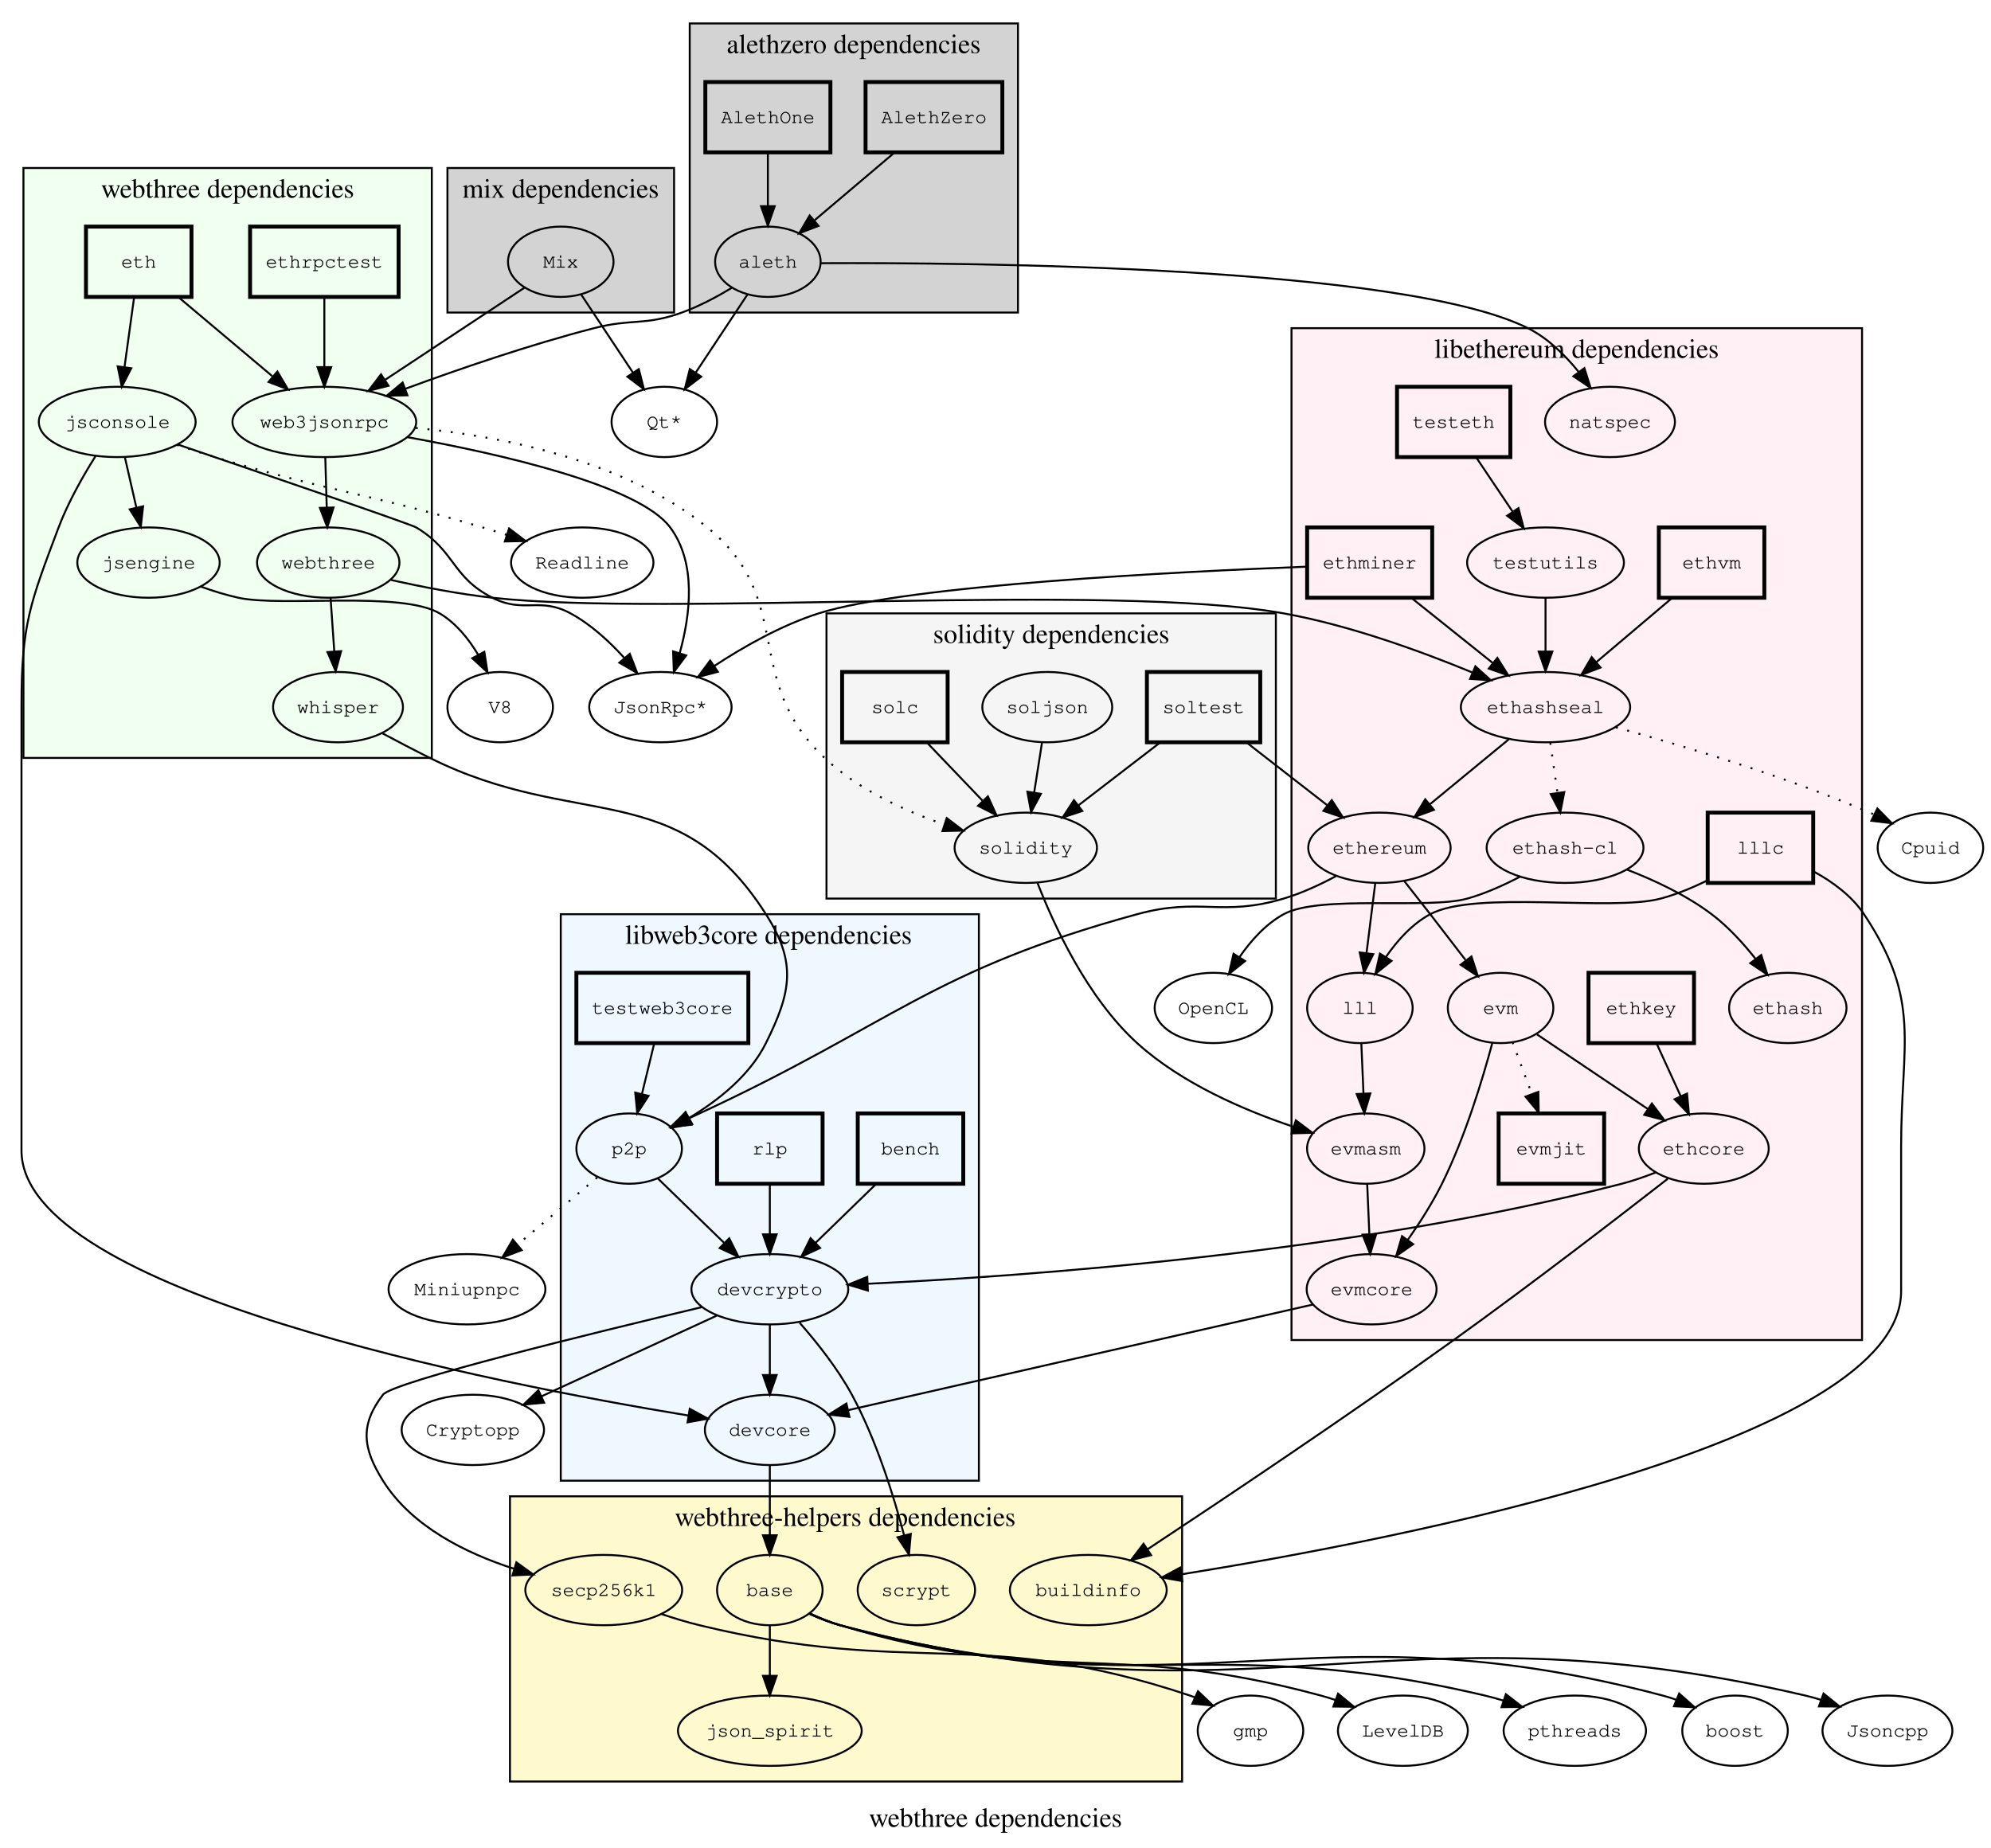
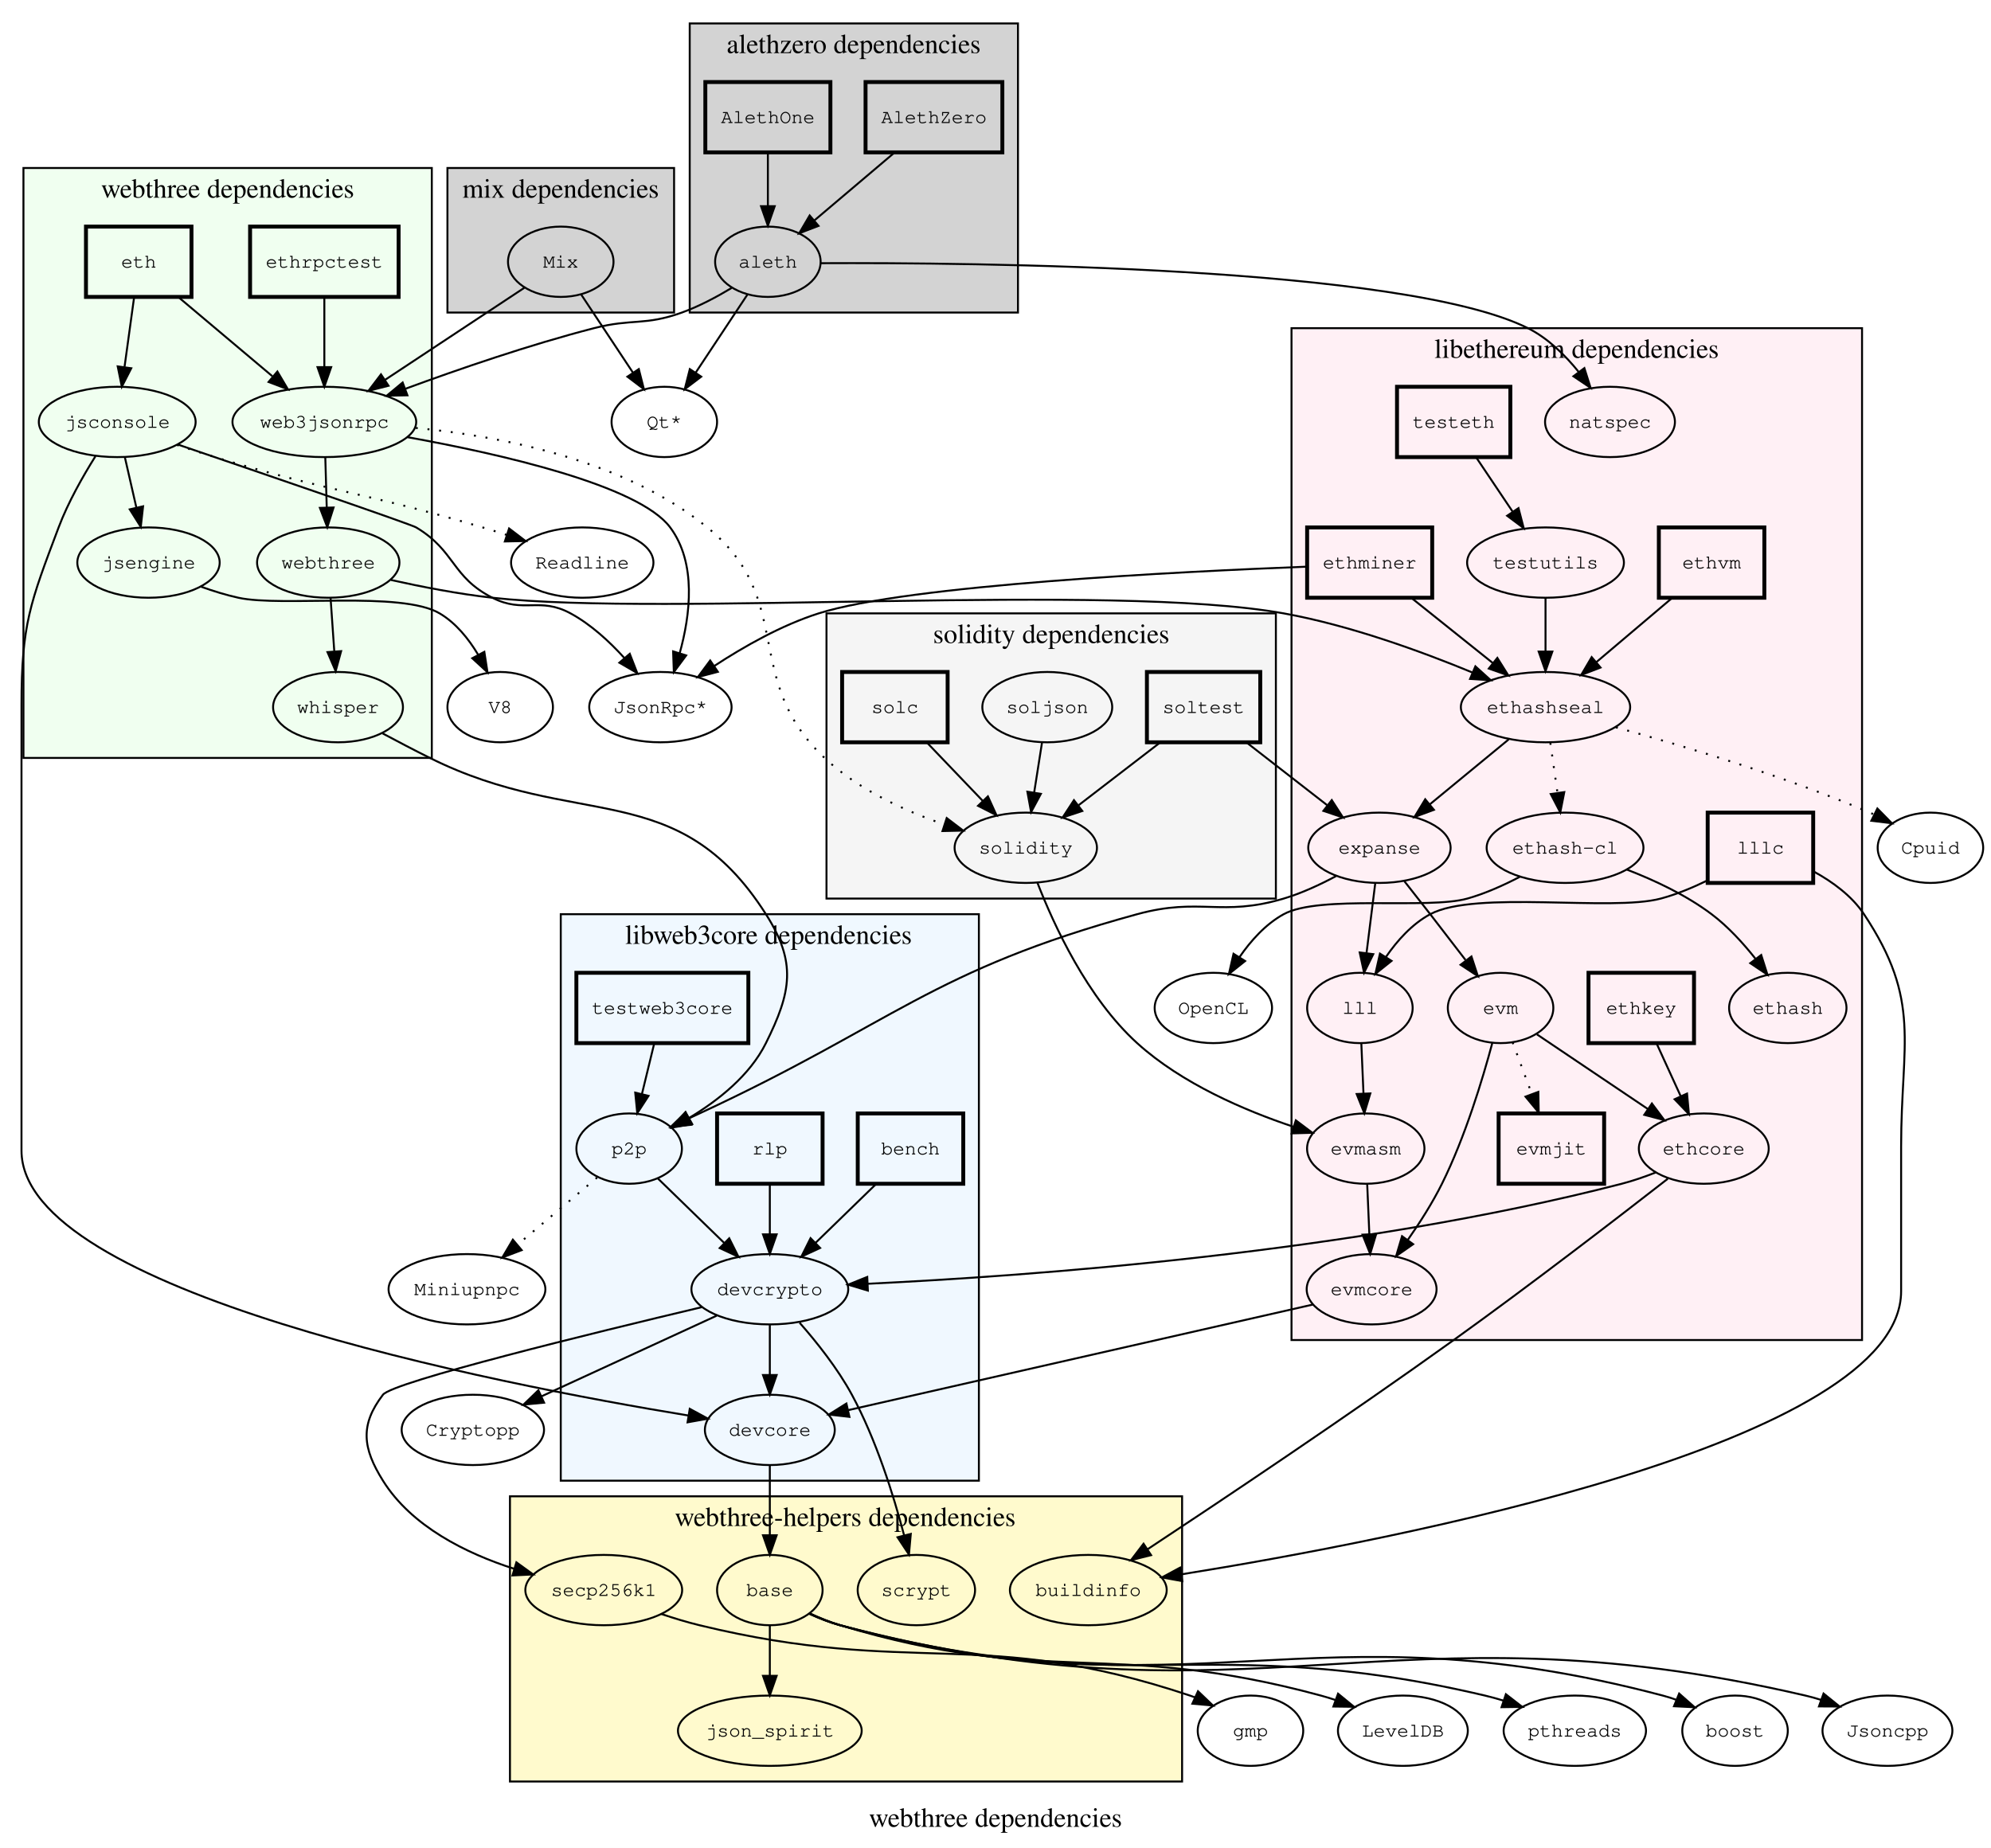
<svg xmlns="http://www.w3.org/2000/svg" width="1019pt" height="946pt" viewBox="0.00 0.00 1019.00 946.00">
  <g id="graph0" class="graph" transform="scale(1 1) rotate(0) translate(4 942)">
    <polygon fill="white" stroke="none" points="-4,4 -4,-942 1015,-942 1015,4 -4,4" />
    <text text-anchor="middle" x="505.5" y="-6.8" font-family="Times,serif" font-size="14.00">webthree dependencies</text>
    <g id="clust1" class="cluster">
      <polygon fill="LemonChiffon" stroke="black" points="257,-30 257,-176 601,-176 601,-30 257,-30" />
      <text text-anchor="start" x="341.35" y="-160.8" font-family="Times,serif" font-size="14.00">webthree-helpers dependencies</text>
    </g>
    <g id="clust3" class="cluster">
      <polygon fill="LightGray" stroke="black" points="349,-782 349,-930 517,-930 517,-782 349,-782" />
      <text text-anchor="start" x="367.898" y="-914.8" font-family="Times,serif" font-size="14.00">alethzero dependencies</text>
    </g>
    <g id="clust7" class="cluster">
      <polygon fill="LavenderBlush" stroke="black" points="657,-256 657,-774 949,-774 949,-256 657,-256" />
      <text text-anchor="start" x="730.115" y="-758.8" font-family="Times,serif" font-size="14.00">libethereum dependencies</text>
    </g>
    <g id="clust8" class="cluster">
      <polygon fill="AliceBlue" stroke="black" points="283,-184 283,-474 497,-474 497,-184 283,-184" />
      <text text-anchor="start" x="315.95" y="-458.8" font-family="Times,serif" font-size="14.00">libweb3core dependencies</text>
    </g>
    <g id="clust9" class="cluster">
      <polygon fill="LightGray" stroke="black" points="225,-782 225,-856 341,-856 341,-782 225,-782" />
      <text text-anchor="start" x="232.657" y="-840.8" font-family="Times,serif" font-size="14.00">mix dependencies</text>
    </g>
    <g id="clust11" class="cluster">
      <polygon fill="WhiteSmoke" stroke="black" points="419,-482 419,-628 649,-628 649,-482 419,-482" />
      <text text-anchor="start" x="473.543" y="-612.8" font-family="Times,serif" font-size="14.00">solidity dependencies</text>
    </g>
    <g id="clust13" class="cluster">
      <polygon fill="Honeydew" stroke="black" points="8,-554 8,-856 217,-856 217,-554 8,-554" />
      <text text-anchor="middle" x="112.5" y="-840.8" font-family="Times,serif" font-size="14.00">webthree dependencies</text>
    </g>
    <g id="node1" class="node">
      <ellipse fill="none" stroke="black" cx="553" cy="-128" rx="40.13" ry="18" />
      <text text-anchor="middle" x="553" y="-125" font-family="Courier,monospace" font-size="10.00">buildinfo</text>
    </g>
    <g id="node2" class="node">
      <ellipse fill="none" stroke="black" cx="390" cy="-128" rx="27" ry="18" />
      <text text-anchor="middle" x="390" y="-125" font-family="Courier,monospace" font-size="10.00">base</text>
    </g>
    <g id="node3" class="node">
      <ellipse fill="none" stroke="black" cx="390" cy="-56" rx="47.024" ry="18" />
      <text text-anchor="middle" x="390" y="-53" font-family="Courier,monospace" font-size="10.00">json_spirit</text>
    </g>
    <g id="edge2" class="edge">
      <path fill="none" stroke="black" d="M390,-109.697C390,-101.983 390,-92.713 390,-84.112" />
      <polygon fill="black" stroke="black" points="393.5,-84.104 390,-74.104 386.5,-84.104 393.5,-84.104" />
    </g>
    <g id="node44" class="node">
      <ellipse fill="none" stroke="black" cx="884" cy="-56" rx="27" ry="18" />
      <text text-anchor="middle" x="884" y="-53" font-family="Courier,monospace" font-size="10.00">boost</text>
    </g>
    <g id="edge3" class="edge">
      <path fill="none" stroke="black" d="M410.46,-115.808C415.419,-113.529 420.795,-111.403 426,-110 607.325,-61.134 665.422,-121.915 847,-74 849.307,-73.391 851.649,-72.648 853.976,-71.815" />
      <polygon fill="black" stroke="black" points="855.389,-75.019 863.335,-68.011 852.753,-68.534 855.389,-75.019" />
    </g>
    <g id="node45" class="node">
      <ellipse fill="none" stroke="black" cx="962" cy="-56" rx="33.236" ry="18" />
      <text text-anchor="middle" x="962" y="-53" font-family="Courier,monospace" font-size="10.00">Jsoncpp</text>
    </g>
    <g id="edge4" class="edge">
      <path fill="none" stroke="black" d="M410.067,-115.936C415.131,-113.592 420.652,-111.405 426,-110 638.91,-54.053 705.593,-123.902 920,-74 922.638,-73.386 925.327,-72.629 928.005,-71.78" />
      <polygon fill="black" stroke="black" points="929.296,-75.035 937.543,-68.385 926.949,-68.441 929.296,-75.035" />
    </g>
    <g id="node46" class="node">
      <ellipse fill="none" stroke="black" cx="714" cy="-56" rx="33.236" ry="18" />
      <text text-anchor="middle" x="714" y="-53" font-family="Courier,monospace" font-size="10.00">LevelDB</text>
    </g>
    <g id="edge5" class="edge">
      <path fill="none" stroke="black" d="M410.525,-116.033C415.481,-113.745 420.839,-111.558 426,-110 531.781,-78.059 565.358,-102.936 672,-74 674.458,-73.333 676.966,-72.563 679.472,-71.726" />
      <polygon fill="black" stroke="black" points="680.82,-74.96 689.018,-68.248 678.424,-68.383 680.82,-74.96" />
    </g>
    <g id="node47" class="node">
      <ellipse fill="none" stroke="black" cx="802" cy="-56" rx="36.433" ry="18" />
      <text text-anchor="middle" x="802" y="-53" font-family="Courier,monospace" font-size="10.00">pthreads</text>
    </g>
    <g id="edge6" class="edge">
      <path fill="none" stroke="black" d="M410.485,-115.896C415.442,-113.613 420.811,-111.464 426,-110 567.996,-69.948 612.393,-107.826 756,-74 759.149,-73.258 762.377,-72.362 765.591,-71.374" />
      <polygon fill="black" stroke="black" points="766.723,-74.686 775.097,-68.194 764.503,-68.047 766.723,-74.686" />
    </g>
    <g id="node4" class="node">
      <ellipse fill="none" stroke="black" cx="465" cy="-128" rx="30.038" ry="18" />
      <text text-anchor="middle" x="465" y="-125" font-family="Courier,monospace" font-size="10.00">scrypt</text>
    </g>
    <g id="node5" class="node">
      <ellipse fill="none" stroke="black" cx="305" cy="-128" rx="40.13" ry="18" />
      <text text-anchor="middle" x="305" y="-125" font-family="Courier,monospace" font-size="10.00">secp256k1</text>
    </g>
    <g id="node48" class="node">
      <ellipse fill="none" stroke="black" cx="636" cy="-56" rx="27" ry="18" />
      <text text-anchor="middle" x="636" y="-53" font-family="Courier,monospace" font-size="10.00">gmp</text>
    </g>
    <g id="edge7" class="edge">
      <path fill="none" stroke="black" d="M334.527,-115.736C340.883,-113.6 347.612,-111.551 354,-110 463.515,-83.409 498.096,-109.668 605,-74 605.866,-73.711 606.736,-73.398 607.607,-73.065" />
      <polygon fill="black" stroke="black" points="609.139,-76.214 616.806,-68.901 606.252,-69.837 609.139,-76.214" />
    </g>
    <g id="node6" class="node">
      <polygon fill="none" stroke="black" stroke-width="2" points="509.007,-900 438.993,-900 438.993,-864 509.007,-864 509.007,-900" />
      <text text-anchor="middle" x="474" y="-879" font-family="Courier,monospace" font-size="10.00">AlethZero</text>
    </g>
    <g id="node7" class="node">
      <ellipse fill="none" stroke="black" cx="389" cy="-808" rx="27" ry="18" />
      <text text-anchor="middle" x="389" y="-805" font-family="Courier,monospace" font-size="10.00">aleth</text>
    </g>
    <g id="edge8" class="edge">
      <path fill="none" stroke="black" d="M453.856,-863.937C441.497,-853.468 425.612,-840.012 412.656,-829.038" />
      <polygon fill="black" stroke="black" points="414.918,-826.367 405.025,-822.574 410.394,-831.709 414.918,-826.367" />
    </g>
    <g id="node11" class="node">
      <ellipse fill="none" stroke="black" cx="820" cy="-726" rx="33.236" ry="18" />
      <text text-anchor="middle" x="820" y="-723" font-family="Courier,monospace" font-size="10.00">natspec</text>
    </g>
    <g id="edge11" class="edge">
      <path fill="none" stroke="black" d="M415.999,-807.266C493.355,-807.631 714.329,-805.79 778,-774 788.239,-768.888 797.121,-760.109 804.047,-751.513" />
      <polygon fill="black" stroke="black" points="806.887,-753.558 810.068,-743.452 801.279,-749.369 806.887,-753.558" />
    </g>
    <g id="node37" class="node">
      <ellipse fill="none" stroke="black" cx="162" cy="-726" rx="47.024" ry="18" />
      <text text-anchor="middle" x="162" y="-723" font-family="Courier,monospace" font-size="10.00">web3jsonrpc</text>
    </g>
    <g id="edge10" class="edge">
      <path fill="none" stroke="black" d="M370.407,-794.565C362.809,-789.991 353.76,-785.161 345,-782 325.892,-775.105 319.671,-779.067 300,-774 267.038,-765.51 230.624,-752.969 203.481,-742.977" />
      <polygon fill="black" stroke="black" points="204.517,-739.628 193.924,-739.423 202.077,-746.189 204.517,-739.628" />
    </g>
    <g id="node49" class="node">
      <ellipse fill="none" stroke="black" cx="336" cy="-726" rx="27" ry="18" />
      <text text-anchor="middle" x="336" y="-723" font-family="Courier,monospace" font-size="10.00">Qt*</text>
    </g>
    <g id="edge9" class="edge">
      <path fill="none" stroke="black" d="M378.529,-791.195C370.979,-779.799 360.65,-764.207 352.061,-751.244" />
      <polygon fill="black" stroke="black" points="354.89,-749.176 346.449,-742.773 349.055,-753.042 354.89,-749.176" />
    </g>
    <g id="node8" class="node">
      <polygon fill="none" stroke="black" stroke-width="2" points="421.006,-900 356.994,-900 356.994,-864 421.006,-864 421.006,-900" />
      <text text-anchor="middle" x="389" y="-879" font-family="Courier,monospace" font-size="10.00">AlethOne</text>
    </g>
    <g id="edge12" class="edge">
      <path fill="none" stroke="black" d="M389,-863.937C389,-855.807 389,-845.876 389,-836.705" />
      <polygon fill="black" stroke="black" points="392.5,-836.441 389,-826.441 385.5,-836.441 392.5,-836.441" />
    </g>
    <g id="node9" class="node">
      <ellipse fill="none" stroke="black" cx="702" cy="-508" rx="36.433" ry="18" />
-       <text text-anchor="middle" x="702" y="-505" font-family="Courier,monospace" font-size="10.00">ethereum</text>
+       <text text-anchor="middle" x="702" y="-505" font-family="Courier,monospace" font-size="10.00">expanse</text>
    </g>
    <g id="node19" class="node">
      <ellipse fill="none" stroke="black" cx="764" cy="-426" rx="27" ry="18" />
      <text text-anchor="middle" x="764" y="-423" font-family="Courier,monospace" font-size="10.00">evm</text>
    </g>
    <g id="edge14" class="edge">
      <path fill="none" stroke="black" d="M714.739,-490.921C718.974,-485.552 723.704,-479.529 728,-474 733.892,-466.416 740.279,-458.107 746.014,-450.612" />
      <polygon fill="black" stroke="black" points="749.089,-452.352 752.379,-442.281 743.527,-448.102 749.089,-452.352" />
    </g>
    <g id="node22" class="node">
      <ellipse fill="none" stroke="black" cx="692" cy="-426" rx="27" ry="18" />
      <text text-anchor="middle" x="692" y="-423" font-family="Courier,monospace" font-size="10.00">lll</text>
    </g>
    <g id="edge15" class="edge">
      <path fill="none" stroke="black" d="M699.83,-489.641C698.537,-479.297 696.868,-465.941 695.403,-454.221" />
      <polygon fill="black" stroke="black" points="698.845,-453.539 694.131,-444.05 691.899,-454.407 698.845,-453.539" />
    </g>
    <g id="node26" class="node">
      <ellipse fill="none" stroke="black" cx="318" cy="-354" rx="27" ry="18" />
      <text text-anchor="middle" x="318" y="-351" font-family="Courier,monospace" font-size="10.00">p2p</text>
    </g>
    <g id="edge13" class="edge">
      <path fill="none" stroke="black" d="M679.787,-493.496C671.633,-489.132 662.154,-484.722 653,-482 620.868,-472.446 610.337,-482.837 578,-474 472.479,-445.161 453.239,-418.023 354,-372 352.213,-371.171 350.378,-370.316 348.527,-369.451" />
      <polygon fill="black" stroke="black" points="349.837,-366.2 339.297,-365.117 346.861,-372.536 349.837,-366.2" />
    </g>
    <g id="node10" class="node">
      <ellipse fill="none" stroke="black" cx="787" cy="-580" rx="43.328" ry="18" />
      <text text-anchor="middle" x="787" y="-577" font-family="Courier,monospace" font-size="10.00">ethashseal</text>
    </g>
    <g id="edge16" class="edge">
      <path fill="none" stroke="black" d="M768.136,-563.465C756.228,-553.658 740.69,-540.862 727.667,-530.138" />
      <polygon fill="black" stroke="black" points="729.883,-527.428 719.939,-523.773 725.433,-532.832 729.883,-527.428" />
    </g>
    <g id="node18" class="node">
      <ellipse fill="none" stroke="black" cx="797" cy="-508" rx="40.13" ry="18" />
      <text text-anchor="middle" x="797" y="-505" font-family="Courier,monospace" font-size="10.00">ethash-cl</text>
    </g>
    <g id="edge17" class="edge">
      <path fill="none" stroke="black" stroke-dasharray="1,5" d="M789.472,-561.697C790.574,-553.983 791.898,-544.712 793.127,-536.112" />
      <polygon fill="black" stroke="black" points="796.607,-536.499 794.557,-526.104 789.677,-535.509 796.607,-536.499" />
    </g>
    <g id="node50" class="node">
      <ellipse fill="none" stroke="black" cx="984" cy="-508" rx="27" ry="18" />
      <text text-anchor="middle" x="984" y="-505" font-family="Courier,monospace" font-size="10.00">Cpuid</text>
    </g>
    <g id="edge18" class="edge">
      <path fill="none" stroke="black" stroke-dasharray="1,5" d="M823.019,-569.665C857.14,-560.32 909.491,-544.669 953,-526 953.698,-525.7 954.401,-525.39 955.107,-525.071" />
      <polygon fill="black" stroke="black" points="956.85,-528.114 964.271,-520.553 953.754,-521.836 956.85,-528.114" />
    </g>
    <g id="node12" class="node">
      <ellipse fill="none" stroke="black" cx="868" cy="-354" rx="33.236" ry="18" />
      <text text-anchor="middle" x="868" y="-351" font-family="Courier,monospace" font-size="10.00">ethcore</text>
    </g>
    <g id="edge25" class="edge">
      <path fill="none" stroke="black" d="M849.571,-338.557C824.899,-319.333 779.64,-284.452 740,-256 685.543,-216.914 620.507,-173.448 583.252,-148.847" />
      <polygon fill="black" stroke="black" points="585.123,-145.888 574.848,-143.306 581.27,-151.733 585.123,-145.888" />
    </g>
    <g id="node27" class="node">
      <ellipse fill="none" stroke="black" cx="390" cy="-282" rx="40.13" ry="18" />
      <text text-anchor="middle" x="390" y="-279" font-family="Courier,monospace" font-size="10.00">devcrypto</text>
    </g>
    <g id="edge26" class="edge">
      <path fill="none" stroke="black" d="M843.492,-341.823C837.842,-339.601 831.788,-337.495 826,-336 689.179,-300.658 521.962,-288.71 440.061,-284.807" />
      <polygon fill="black" stroke="black" points="440.178,-281.309 430.029,-284.349 439.859,-288.302 440.178,-281.309" />
    </g>
    <g id="node13" class="node">
      <polygon fill="none" stroke="black" stroke-width="2" points="863,-444 809,-444 809,-408 863,-408 863,-444" />
      <text text-anchor="middle" x="836" y="-423" font-family="Courier,monospace" font-size="10.00">ethkey</text>
    </g>
    <g id="edge33" class="edge">
      <path fill="none" stroke="black" d="M843.91,-407.697C847.607,-399.609 852.086,-389.812 856.174,-380.869" />
      <polygon fill="black" stroke="black" points="859.427,-382.172 860.401,-371.622 853.06,-379.262 859.427,-382.172" />
    </g>
    <g id="node14" class="node">
      <polygon fill="none" stroke="black" stroke-width="2" points="729.006,-672 664.994,-672 664.994,-636 729.006,-636 729.006,-672" />
      <text text-anchor="middle" x="697" y="-651" font-family="Courier,monospace" font-size="10.00">ethminer</text>
    </g>
    <g id="edge34" class="edge">
      <path fill="none" stroke="black" d="M718.329,-635.937C730.812,-625.95 746.693,-613.245 760.038,-602.569" />
      <polygon fill="black" stroke="black" points="762.344,-605.207 767.967,-596.227 757.971,-599.741 762.344,-605.207" />
    </g>
    <g id="node51" class="node">
      <ellipse fill="none" stroke="black" cx="334" cy="-580" rx="36.433" ry="18" />
      <text text-anchor="middle" x="334" y="-577" font-family="Courier,monospace" font-size="10.00">JsonRpc*</text>
    </g>
    <g id="edge35" class="edge">
      <path fill="none" stroke="black" d="M664.868,-651.905C601.107,-649.444 460.797,-642.523 415,-628 395.956,-621.961 376.531,-610.89 361.479,-601.01" />
      <polygon fill="black" stroke="black" points="363.401,-598.084 353.158,-595.377 359.477,-603.881 363.401,-598.084" />
    </g>
    <g id="node15" class="node">
      <polygon fill="none" stroke="black" stroke-width="2" points="899,-672 845,-672 845,-636 899,-636 899,-672" />
      <text text-anchor="middle" x="872" y="-651" font-family="Courier,monospace" font-size="10.00">ethvm</text>
    </g>
    <g id="edge36" class="edge">
      <path fill="none" stroke="black" d="M851.856,-635.937C840.258,-626.113 825.554,-613.658 813.081,-603.092" />
      <polygon fill="black" stroke="black" points="815.153,-600.261 805.261,-596.468 810.629,-605.602 815.153,-600.261" />
    </g>
    <g id="node16" class="node">
      <polygon fill="none" stroke="black" stroke-width="2" points="817,-372 763,-372 763,-336 817,-336 817,-372" />
      <text text-anchor="middle" x="790" y="-351" font-family="Courier,monospace" font-size="10.00">evmjit</text>
    </g>
    <g id="node17" class="node">
      <ellipse fill="none" stroke="black" cx="911" cy="-426" rx="30.038" ry="18" />
      <text text-anchor="middle" x="911" y="-423" font-family="Courier,monospace" font-size="10.00">ethash</text>
    </g>
    <g id="edge37" class="edge">
      <path fill="none" stroke="black" d="M828.678,-496.819C842.765,-491.379 859.054,-483.767 872,-474 880.418,-467.649 888.182,-459.139 894.529,-451.107" />
      <polygon fill="black" stroke="black" points="897.395,-453.118 900.598,-443.019 891.796,-448.916 897.395,-453.118" />
    </g>
    <g id="node54" class="node">
      <ellipse fill="none" stroke="black" cx="617" cy="-426" rx="30.038" ry="18" />
      <text text-anchor="middle" x="617" y="-423" font-family="Courier,monospace" font-size="10.00">OpenCL</text>
    </g>
    <g id="edge38" class="edge">
      <path fill="none" stroke="black" d="M773.834,-493.13C765.629,-488.843 756.156,-484.576 747,-482 726.819,-476.322 671.388,-484.07 653,-474 643.767,-468.943 636.159,-460.41 630.354,-451.991" />
      <polygon fill="black" stroke="black" points="633.248,-450.016 624.965,-443.409 627.32,-453.739 633.248,-450.016" />
    </g>
    <g id="edge39" class="edge">
      <path fill="none" stroke="black" d="M782.593,-412.485C798.359,-401.874 821.23,-386.48 839.337,-374.292" />
      <polygon fill="black" stroke="black" points="841.45,-377.089 847.792,-368.602 837.541,-371.282 841.45,-377.089" />
    </g>
    <g id="edge40" class="edge">
      <path fill="none" stroke="black" stroke-dasharray="1,5" d="M770.162,-408.411C773.086,-400.539 776.655,-390.929 779.956,-382.042" />
      <polygon fill="black" stroke="black" points="783.319,-383.04 783.52,-372.447 776.757,-380.602 783.319,-383.04" />
    </g>
    <g id="node21" class="node">
      <ellipse fill="none" stroke="black" cx="698" cy="-282" rx="33.236" ry="18" />
      <text text-anchor="middle" x="698" y="-279" font-family="Courier,monospace" font-size="10.00">evmcore</text>
    </g>
    <g id="edge41" class="edge">
      <path fill="none" stroke="black" d="M759.769,-408.058C754.86,-389.74 745.893,-359.951 734,-336 729.102,-326.137 722.609,-315.976 716.486,-307.223" />
      <polygon fill="black" stroke="black" points="719.247,-305.067 710.56,-299.002 713.569,-309.161 719.247,-305.067" />
    </g>
    <g id="node20" class="node">
      <ellipse fill="none" stroke="black" cx="695" cy="-354" rx="30.038" ry="18" />
      <text text-anchor="middle" x="695" y="-351" font-family="Courier,monospace" font-size="10.00">evmasm</text>
    </g>
    <g id="edge42" class="edge">
      <path fill="none" stroke="black" d="M695.742,-335.697C696.072,-327.983 696.469,-318.712 696.838,-310.112" />
      <polygon fill="black" stroke="black" points="700.335,-310.245 697.267,-300.104 693.342,-309.945 700.335,-310.245" />
    </g>
    <g id="node28" class="node">
      <ellipse fill="none" stroke="black" cx="390" cy="-210" rx="33.236" ry="18" />
      <text text-anchor="middle" x="390" y="-207" font-family="Courier,monospace" font-size="10.00">devcore</text>
    </g>
    <g id="edge43" class="edge">
      <path fill="none" stroke="black" d="M667.907,-274.161C612.13,-261.484 492.691,-234.339 430.116,-220.117" />
      <polygon fill="black" stroke="black" points="430.742,-216.67 420.215,-217.867 429.191,-223.496 430.742,-216.67" />
    </g>
    <g id="edge44" class="edge">
      <path fill="none" stroke="black" d="M692.742,-407.697C693.072,-399.983 693.469,-390.712 693.838,-382.112" />
      <polygon fill="black" stroke="black" points="697.335,-382.245 694.267,-372.104 690.342,-381.945 697.335,-382.245" />
    </g>
    <g id="node23" class="node">
      <ellipse fill="none" stroke="black" cx="787" cy="-654" rx="40.13" ry="18" />
      <text text-anchor="middle" x="787" y="-651" font-family="Courier,monospace" font-size="10.00">testutils</text>
    </g>
    <g id="edge45" class="edge">
      <path fill="none" stroke="black" d="M787,-635.937C787,-627.807 787,-617.876 787,-608.705" />
      <polygon fill="black" stroke="black" points="790.5,-608.441 787,-598.441 783.5,-608.441 790.5,-608.441" />
    </g>
    <g id="node24" class="node">
      <polygon fill="none" stroke="black" stroke-width="2" points="924,-526 870,-526 870,-490 924,-490 924,-526" />
      <text text-anchor="middle" x="897" y="-505" font-family="Courier,monospace" font-size="10.00">lllc</text>
    </g>
    <g id="edge46" class="edge">
      <path fill="none" stroke="black" d="M924.271,-495.846C933.849,-490.599 943.765,-483.391 950,-474 979.625,-429.38 969,-408.559 969,-355 969,-355 969,-355 969,-281 969,-203.345 710.03,-153.606 600.746,-136.074" />
      <polygon fill="black" stroke="black" points="601.075,-132.582 590.651,-134.478 599.982,-139.497 601.075,-132.582" />
    </g>
    <g id="edge47" class="edge">
      <path fill="none" stroke="black" d="M869.971,-491.341C862.438,-487.653 854.096,-484.169 846,-482 820.613,-475.199 751.16,-486.425 728,-474 718.724,-469.023 711.107,-460.505 705.308,-452.077" />
      <polygon fill="black" stroke="black" points="708.199,-450.099 699.928,-443.478 702.265,-453.812 708.199,-450.099" />
    </g>
    <g id="node25" class="node">
      <polygon fill="none" stroke="black" stroke-width="2" points="769.005,-744 710.995,-744 710.995,-708 769.005,-708 769.005,-744" />
      <text text-anchor="middle" x="740" y="-723" font-family="Courier,monospace" font-size="10.00">testeth</text>
    </g>
    <g id="edge48" class="edge">
      <path fill="none" stroke="black" d="M751.618,-707.697C757.221,-699.351 764.047,-689.185 770.204,-680.016" />
      <polygon fill="black" stroke="black" points="773.171,-681.876 775.839,-671.622 767.359,-677.973 773.171,-681.876" />
    </g>
    <g id="edge27" class="edge">
      <path fill="none" stroke="black" d="M332.57,-338.834C342.319,-329.356 355.364,-316.673 366.558,-305.791" />
      <polygon fill="black" stroke="black" points="369.218,-308.086 373.948,-298.606 364.338,-303.067 369.218,-308.086" />
    </g>
    <g id="node52" class="node">
      <ellipse fill="none" stroke="black" cx="235" cy="-282" rx="40.13" ry="18" />
      <text text-anchor="middle" x="235" y="-279" font-family="Courier,monospace" font-size="10.00">Miniupnpc</text>
    </g>
    <g id="edge28" class="edge">
      <path fill="none" stroke="black" stroke-dasharray="1,5" d="M301.602,-339.17C290.021,-329.403 274.263,-316.114 260.983,-304.913" />
      <polygon fill="black" stroke="black" points="262.994,-302.031 253.093,-298.259 258.481,-307.382 262.994,-302.031" />
    </g>
    <g id="edge29" class="edge">
      <path fill="none" stroke="black" d="M405.23,-264.877C414.02,-254.881 424.737,-241.424 432,-228 444.407,-205.068 453.293,-176.632 458.697,-156.128" />
      <polygon fill="black" stroke="black" points="462.149,-156.752 461.205,-146.2 455.362,-155.038 462.149,-156.752" />
    </g>
    <g id="edge30" class="edge">
      <path fill="none" stroke="black" d="M355.261,-272.857C299.828,-259.702 197.051,-234.581 192,-228 180.093,-212.487 181.63,-200.58 192,-184 206.694,-160.507 234.619,-146.787 259.032,-138.926" />
      <polygon fill="black" stroke="black" points="260.29,-142.203 268.879,-136 258.296,-135.493 260.29,-142.203" />
    </g>
    <g id="edge31" class="edge">
      <path fill="none" stroke="black" d="M390,-263.697C390,-255.983 390,-246.712 390,-238.112" />
      <polygon fill="black" stroke="black" points="393.5,-238.104 390,-228.104 386.5,-238.104 393.5,-238.104" />
    </g>
    <g id="node53" class="node">
      <ellipse fill="none" stroke="black" cx="238" cy="-210" rx="36.433" ry="18" />
      <text text-anchor="middle" x="238" y="-207" font-family="Courier,monospace" font-size="10.00">Cryptopp</text>
    </g>
    <g id="edge32" class="edge">
      <path fill="none" stroke="black" d="M362.825,-268.485C337.771,-256.947 300.44,-239.755 273.13,-227.178" />
      <polygon fill="black" stroke="black" points="274.472,-223.943 263.925,-222.939 271.544,-230.301 274.472,-223.943" />
    </g>
    <g id="edge49" class="edge">
      <path fill="none" stroke="black" d="M390,-191.641C390,-181.297 390,-167.941 390,-156.221" />
      <polygon fill="black" stroke="black" points="393.5,-156.05 390,-146.05 386.5,-156.05 393.5,-156.05" />
    </g>
    <g id="node29" class="node">
      <polygon fill="none" stroke="black" stroke-width="2" points="489,-372 435,-372 435,-336 489,-336 489,-372" />
      <text text-anchor="middle" x="462" y="-351" font-family="Courier,monospace" font-size="10.00">bench</text>
    </g>
    <g id="edge50" class="edge">
      <path fill="none" stroke="black" d="M444.202,-335.697C434.911,-326.663 423.424,-315.495 413.419,-305.769" />
      <polygon fill="black" stroke="black" points="415.729,-303.133 406.119,-298.671 410.849,-308.152 415.729,-303.133" />
    </g>
    <g id="node30" class="node">
      <polygon fill="none" stroke="black" stroke-width="2" points="417,-372 363,-372 363,-336 417,-336 417,-372" />
      <text text-anchor="middle" x="390" y="-351" font-family="Courier,monospace" font-size="10.00">rlp</text>
    </g>
    <g id="edge51" class="edge">
      <path fill="none" stroke="black" d="M390,-335.697C390,-327.983 390,-318.712 390,-310.112" />
      <polygon fill="black" stroke="black" points="393.5,-310.104 390,-300.104 386.5,-310.104 393.5,-310.104" />
    </g>
    <g id="node31" class="node">
      <polygon fill="none" stroke="black" stroke-width="2" points="379.009,-444 290.991,-444 290.991,-408 379.009,-408 379.009,-444" />
      <text text-anchor="middle" x="335" y="-423" font-family="Courier,monospace" font-size="10.00">testweb3core</text>
    </g>
    <g id="edge52" class="edge">
      <path fill="none" stroke="black" d="M330.798,-407.697C328.904,-399.898 326.623,-390.509 324.516,-381.829" />
      <polygon fill="black" stroke="black" points="327.915,-380.996 322.154,-372.104 321.113,-382.648 327.915,-380.996" />
    </g>
    <g id="node32" class="node">
      <ellipse fill="none" stroke="black" cx="283" cy="-808" rx="27" ry="18" />
      <text text-anchor="middle" x="283" y="-805" font-family="Courier,monospace" font-size="10.00">Mix</text>
    </g>
    <g id="edge54" class="edge">
      <path fill="none" stroke="black" d="M264.359,-794.675C245.397,-782.139 215.676,-762.488 193.135,-747.585" />
      <polygon fill="black" stroke="black" points="194.852,-744.524 184.58,-741.929 190.991,-750.363 194.852,-744.524" />
    </g>
    <g id="edge53" class="edge">
      <path fill="none" stroke="black" d="M293.471,-791.195C301.021,-779.799 311.35,-764.207 319.939,-751.244" />
      <polygon fill="black" stroke="black" points="322.945,-753.042 325.551,-742.773 317.11,-749.176 322.945,-753.042" />
    </g>
    <g id="node33" class="node">
      <ellipse fill="none" stroke="black" cx="532" cy="-580" rx="33.236" ry="18" />
      <text text-anchor="middle" x="532" y="-577" font-family="Courier,monospace" font-size="10.00">soljson</text>
    </g>
    <g id="node34" class="node">
      <ellipse fill="none" stroke="black" cx="521" cy="-508" rx="36.433" ry="18" />
      <text text-anchor="middle" x="521" y="-505" font-family="Courier,monospace" font-size="10.00">solidity</text>
    </g>
    <g id="edge1" class="edge">
      <path fill="none" stroke="black" d="M529.337,-562.055C528.126,-554.346 526.661,-545.027 525.3,-536.364" />
      <polygon fill="black" stroke="black" points="528.725,-535.611 523.715,-526.275 521.81,-536.697 528.725,-535.611" />
    </g>
    <g id="edge22" class="edge">
      <path fill="none" stroke="black" d="M526.932,-490.172C535.295,-468.591 552.443,-431.189 578,-408 600.788,-387.323 633.003,-373.538 657.861,-365.223" />
      <polygon fill="black" stroke="black" points="659.21,-368.466 667.673,-362.093 657.083,-361.797 659.21,-368.466" />
    </g>
    <g id="node35" class="node">
      <polygon fill="none" stroke="black" stroke-width="2" points="481,-598 427,-598 427,-562 481,-562 481,-598" />
      <text text-anchor="middle" x="454" y="-577" font-family="Courier,monospace" font-size="10.00">solc</text>
    </g>
    <g id="edge55" class="edge">
      <path fill="none" stroke="black" d="M470.562,-561.697C479.123,-552.752 489.688,-541.714 498.933,-532.055" />
      <polygon fill="black" stroke="black" points="501.614,-534.316 506,-524.671 496.557,-529.475 501.614,-534.316" />
    </g>
    <g id="node36" class="node">
      <polygon fill="none" stroke="black" stroke-width="2" points="641.005,-598 582.995,-598 582.995,-562 641.005,-562 641.005,-598" />
      <text text-anchor="middle" x="612" y="-577" font-family="Courier,monospace" font-size="10.00">soltest</text>
    </g>
    <g id="edge56" class="edge">
      <path fill="none" stroke="black" d="M634.247,-561.697C646.63,-552.065 662.133,-540.008 675.183,-529.858" />
      <polygon fill="black" stroke="black" points="677.602,-532.41 683.347,-523.508 673.304,-526.885 677.602,-532.41" />
    </g>
    <g id="edge57" class="edge">
      <path fill="none" stroke="black" d="M589.506,-561.697C576.985,-552.065 561.31,-540.008 548.115,-529.858" />
      <polygon fill="black" stroke="black" points="549.921,-526.831 539.86,-523.508 545.653,-532.379 549.921,-526.831" />
    </g>
    <g id="edge19" class="edge">
      <path fill="none" stroke="black" stroke-dasharray="1,5" d="M208.819,-722.929C251.873,-718.769 315.319,-706.673 358,-672 403.665,-634.903 375.199,-594.368 418,-554 435.08,-537.891 458.855,-526.985 479.261,-519.948" />
      <polygon fill="black" stroke="black" points="480.532,-523.215 488.963,-516.799 478.371,-516.557 480.532,-523.215" />
    </g>
    <g id="node38" class="node">
      <ellipse fill="none" stroke="black" cx="164" cy="-654" rx="36.433" ry="18" />
      <text text-anchor="middle" x="164" y="-651" font-family="Courier,monospace" font-size="10.00">webthree</text>
    </g>
    <g id="edge20" class="edge">
      <path fill="none" stroke="black" d="M162.494,-707.697C162.715,-699.983 162.98,-690.712 163.225,-682.112" />
      <polygon fill="black" stroke="black" points="166.724,-682.2 163.511,-672.104 159.727,-682 166.724,-682.2" />
    </g>
    <g id="edge21" class="edge">
      <path fill="none" stroke="black" d="M204.662,-718.179C251.711,-709.684 322.91,-693.613 339,-672 352.597,-653.735 349.327,-627.247 343.856,-607.554" />
      <polygon fill="black" stroke="black" points="347.183,-606.465 340.872,-597.955 340.498,-608.543 347.183,-606.465" />
    </g>
    <g id="edge23" class="edge">
      <path fill="none" stroke="black" d="M196.097,-645.093C211.664,-641.621 230.696,-637.906 248,-636 337.476,-626.143 564.413,-643.987 653,-628 686.708,-621.917 723.298,-608.593 749.712,-597.679" />
      <polygon fill="black" stroke="black" points="751.101,-600.892 758.959,-593.785 748.385,-594.441 751.101,-600.892" />
    </g>
    <g id="node42" class="node">
      <ellipse fill="none" stroke="black" cx="169" cy="-580" rx="33.236" ry="18" />
      <text text-anchor="middle" x="169" y="-577" font-family="Courier,monospace" font-size="10.00">whisper</text>
    </g>
    <g id="edge24" class="edge">
      <path fill="none" stroke="black" d="M165.185,-635.937C165.75,-627.807 166.439,-617.876 167.076,-608.705" />
      <polygon fill="black" stroke="black" points="170.588,-608.659 167.789,-598.441 163.604,-608.174 170.588,-608.659" />
    </g>
    <g id="node39" class="node">
      <polygon fill="none" stroke="black" stroke-width="2" points="94,-826 40,-826 40,-790 94,-790 94,-826" />
      <text text-anchor="middle" x="67" y="-805" font-family="Courier,monospace" font-size="10.00">eth</text>
    </g>
    <g id="edge58" class="edge">
      <path fill="none" stroke="black" d="M87.614,-789.641C101.611,-777.854 120.253,-762.155 135.373,-749.423" />
      <polygon fill="black" stroke="black" points="137.964,-751.817 143.359,-742.698 133.455,-746.462 137.964,-751.817" />
    </g>
    <g id="node40" class="node">
      <ellipse fill="none" stroke="black" cx="56" cy="-726" rx="40.13" ry="18" />
      <text text-anchor="middle" x="56" y="-723" font-family="Courier,monospace" font-size="10.00">jsconsole</text>
    </g>
    <g id="edge59" class="edge">
      <path fill="none" stroke="black" d="M64.613,-789.641C63.191,-779.297 61.354,-765.941 59.743,-754.221" />
      <polygon fill="black" stroke="black" points="63.174,-753.48 58.344,-744.05 56.239,-754.434 63.174,-753.48" />
    </g>
    <g id="edge60" class="edge">
      <path fill="none" stroke="black" d="M44.875,-708.468C38.508,-698.328 30.848,-684.862 26,-672 11.428,-633.339 7,-622.317 7,-581 7,-581 7,-581 7,-353 7,-280.826 249.129,-233.653 348.351,-217.351" />
      <polygon fill="black" stroke="black" points="349.019,-220.789 358.332,-215.737 347.901,-213.879 349.019,-220.789" />
    </g>
    <g id="node41" class="node">
      <ellipse fill="none" stroke="black" cx="72" cy="-654" rx="36.433" ry="18" />
      <text text-anchor="middle" x="72" y="-651" font-family="Courier,monospace" font-size="10.00">jsengine</text>
    </g>
    <g id="edge62" class="edge">
      <path fill="none" stroke="black" d="M59.873,-708.055C61.655,-700.261 63.812,-690.822 65.811,-682.079" />
      <polygon fill="black" stroke="black" points="69.235,-682.804 68.051,-672.275 62.411,-681.244 69.235,-682.804" />
    </g>
    <g id="edge61" class="edge">
      <path fill="none" stroke="black" d="M86.999,-714.439C130.918,-699.451 206.272,-673.633 209,-672 229.239,-659.883 226.984,-646.713 248,-636 264.152,-627.766 272.062,-636.641 288,-628 298.345,-622.392 307.816,-613.682 315.44,-605.276" />
      <polygon fill="black" stroke="black" points="318.316,-607.298 322.152,-597.422 312.994,-602.75 318.316,-607.298" />
    </g>
    <g id="node55" class="node">
      <ellipse fill="none" stroke="black" cx="294" cy="-654" rx="36.433" ry="18" />
      <text text-anchor="middle" x="294" y="-651" font-family="Courier,monospace" font-size="10.00">Readline</text>
    </g>
    <g id="edge63" class="edge">
      <path fill="none" stroke="black" stroke-dasharray="1,5" d="M86.563,-714.226C92.958,-712.08 99.679,-709.903 106,-708 166.285,-689.856 182.661,-689.964 243,-672 247.025,-670.802 251.211,-669.499 255.377,-668.166" />
      <polygon fill="black" stroke="black" points="256.554,-671.464 264.976,-665.036 254.383,-664.809 256.554,-671.464" />
    </g>
    <g id="node56" class="node">
      <ellipse fill="none" stroke="black" cx="252" cy="-580" rx="27" ry="18" />
      <text text-anchor="middle" x="252" y="-577" font-family="Courier,monospace" font-size="10.00">V8</text>
    </g>
    <g id="edge64" class="edge">
      <path fill="none" stroke="black" d="M98.87,-641.66C105.057,-639.446 111.679,-637.385 118,-636 140.426,-631.085 201.222,-639.658 221,-628 229.321,-623.095 235.837,-614.975 240.701,-606.851" />
      <polygon fill="black" stroke="black" points="243.884,-608.321 245.5,-597.85 237.707,-605.028 243.884,-608.321" />
    </g>
    <g id="edge65" class="edge">
      <path fill="none" stroke="black" d="M191.822,-566.546C199.463,-562.46 208.058,-557.956 216,-554 291.466,-516.413 342.666,-545.083 388,-474 403.773,-449.268 401.058,-434.266 388,-408 379.739,-391.384 363.506,-378.586 348.751,-369.732" />
      <polygon fill="black" stroke="black" points="350.272,-366.573 339.839,-364.73 346.846,-372.677 350.272,-366.573" />
    </g>
    <g id="node43" class="node">
      <polygon fill="none" stroke="black" stroke-width="2" points="200.007,-826 123.993,-826 123.993,-790 200.007,-790 200.007,-826" />
      <text text-anchor="middle" x="162" y="-805" font-family="Courier,monospace" font-size="10.00">ethrpctest</text>
    </g>
    <g id="edge66" class="edge">
      <path fill="none" stroke="black" d="M162,-789.641C162,-779.297 162,-765.941 162,-754.221" />
      <polygon fill="black" stroke="black" points="165.5,-754.05 162,-744.05 158.5,-754.05 165.5,-754.05" />
    </g>
  </g>
</svg>
